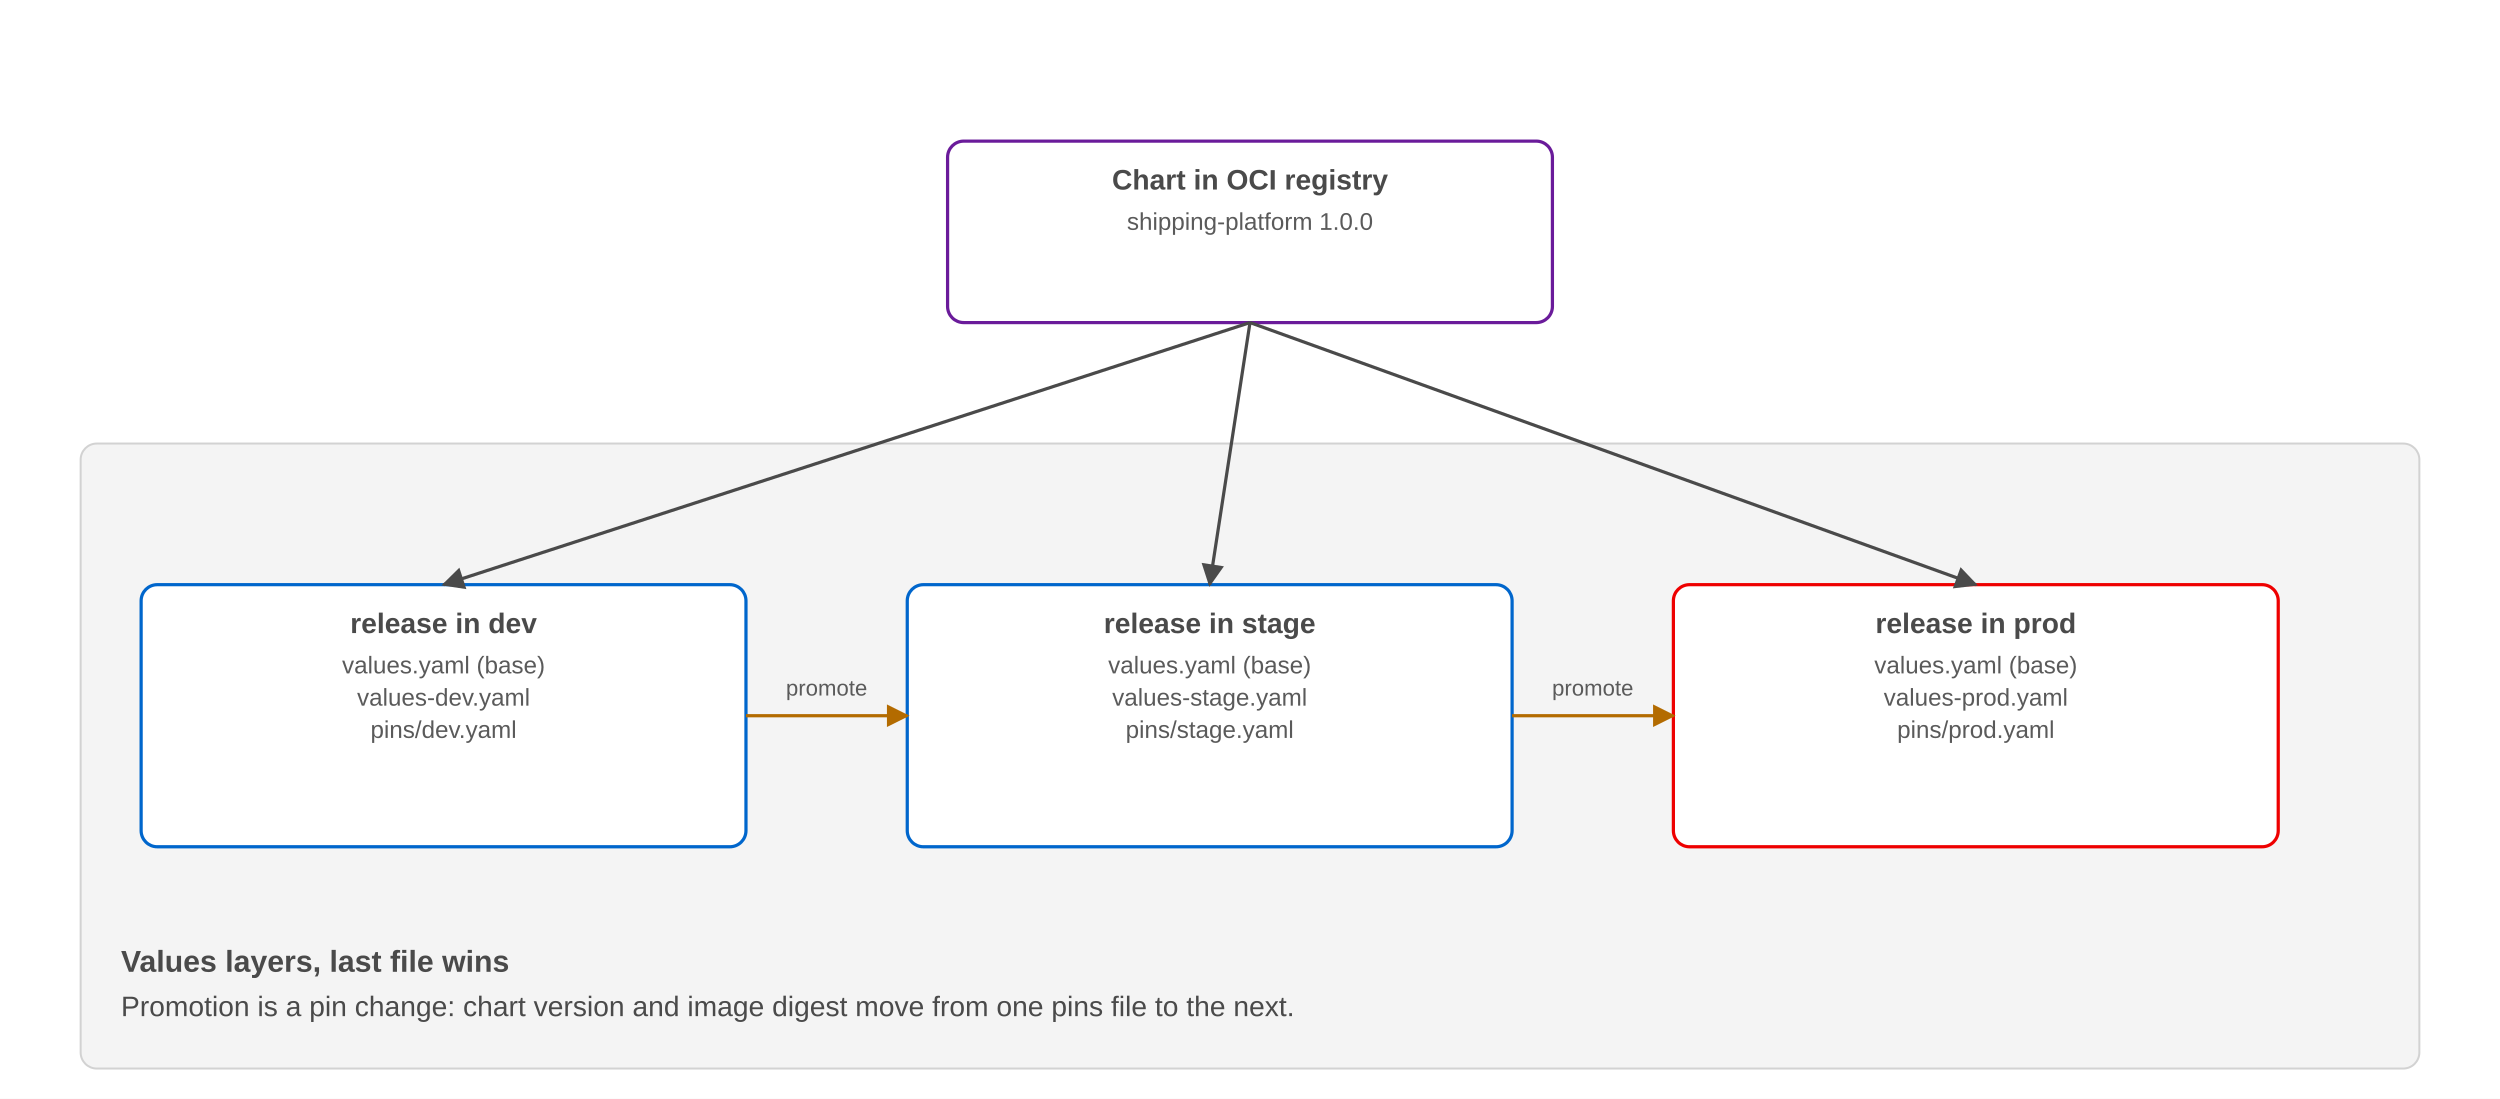
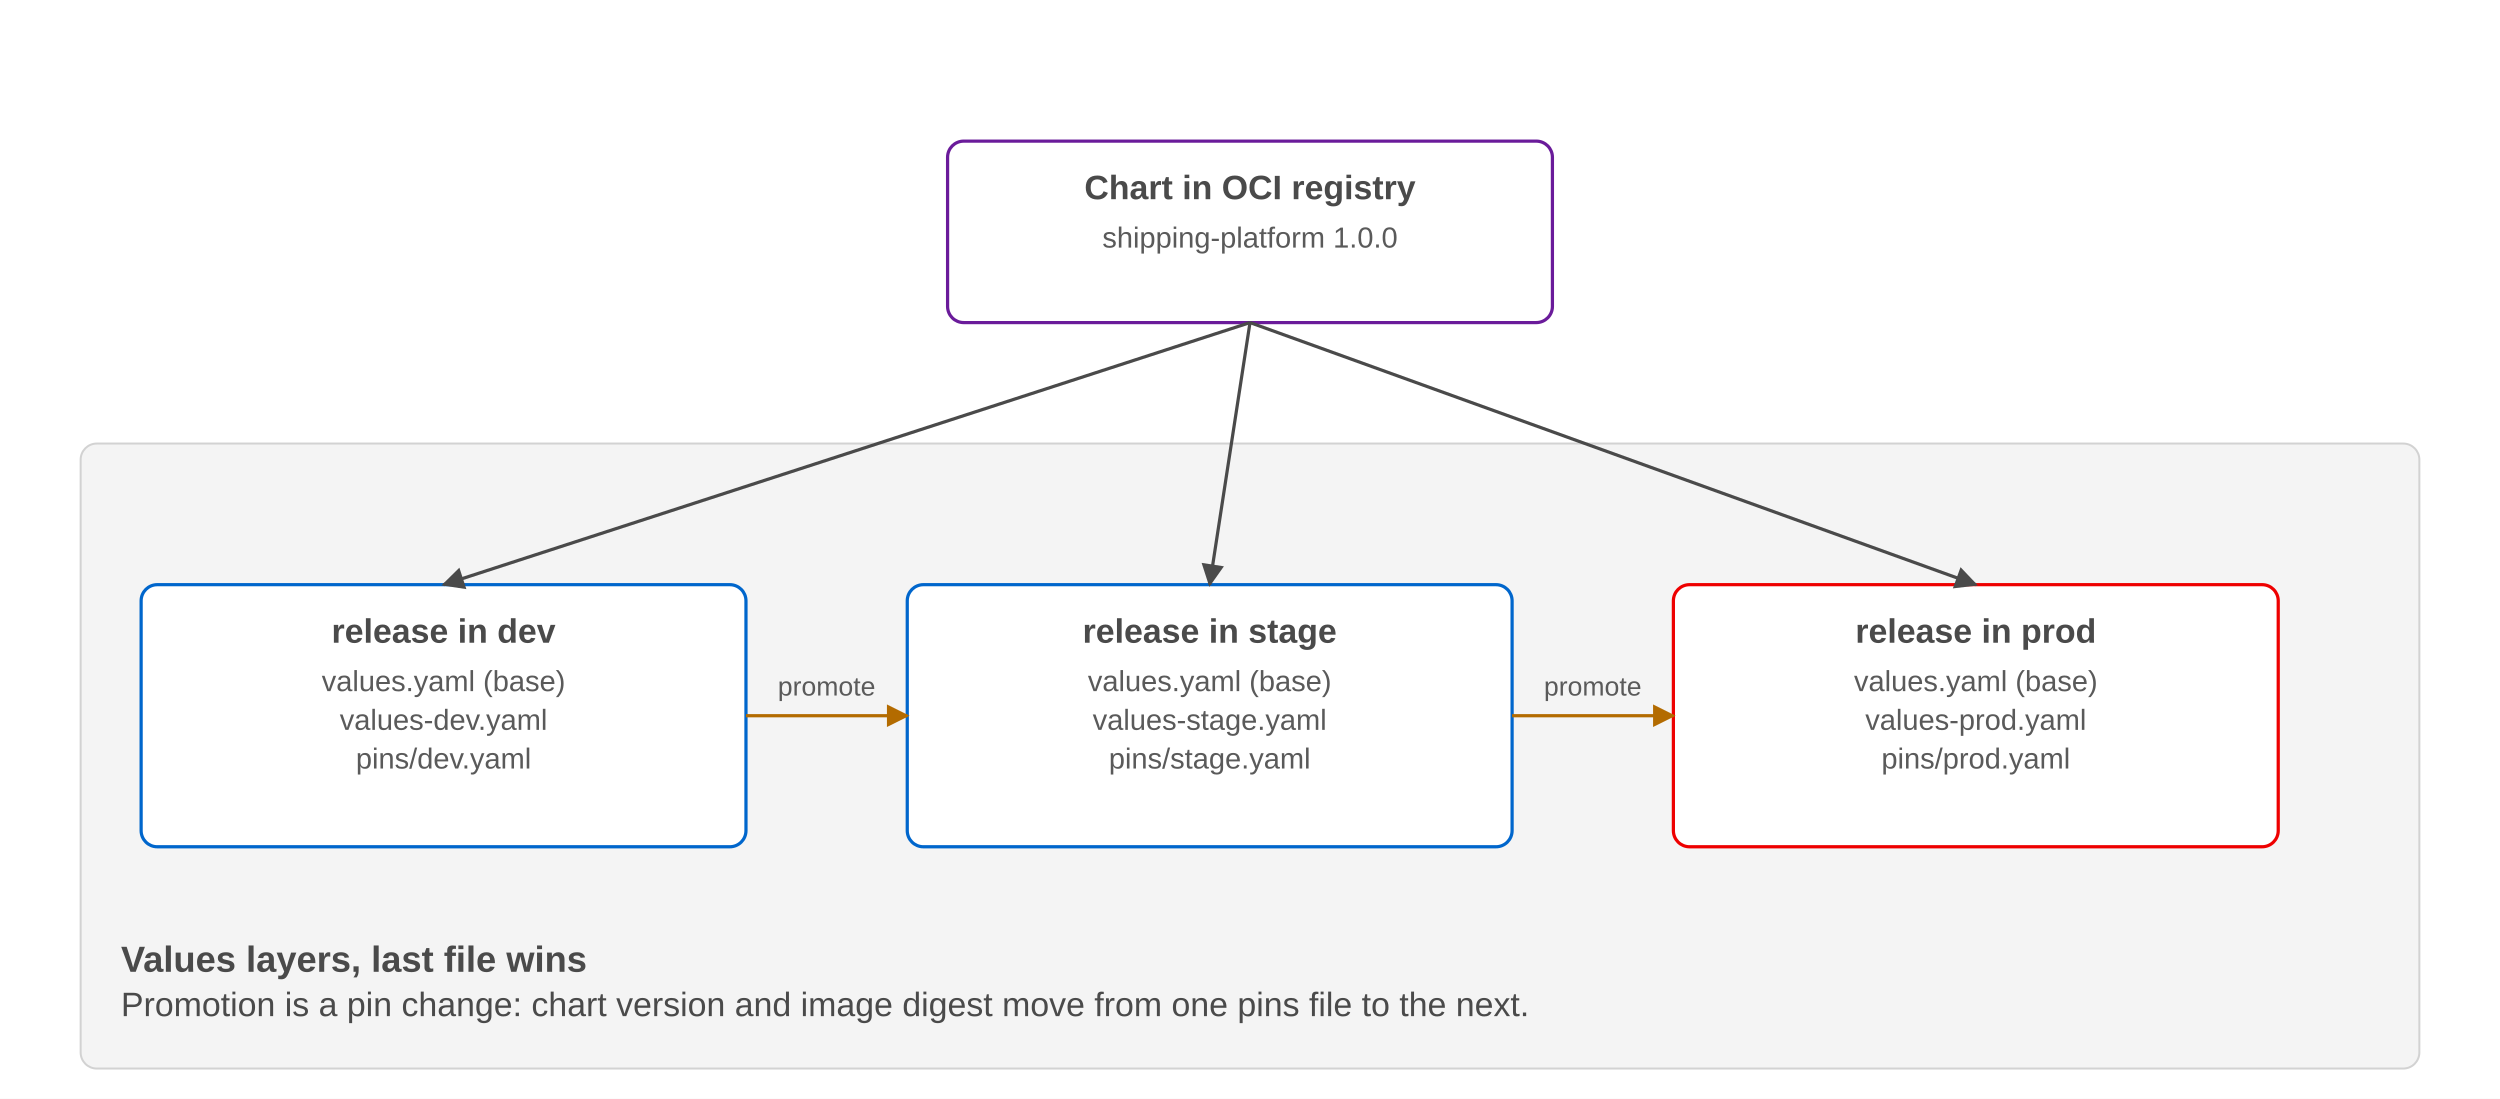
<svg xmlns="http://www.w3.org/2000/svg" viewBox="0 0 1240 545" width="1240" height="545">
  <defs>
    <marker id="_arrow_govern_0" viewBox="0 0 10 10" refX="9" refY="5" markerWidth="7" markerHeight="7" orient="auto-start-reverse">
      <path d="M 0 0 L 10 5 L 0 10 z" fill="#B36B00" />
    </marker>
    <marker id="_arrow_neutral_0" viewBox="0 0 10 10" refX="9" refY="5" markerWidth="7" markerHeight="7" orient="auto-start-reverse">
      <path d="M 0 0 L 10 5 L 0 10 z" fill="#4A4A4A" />
    </marker>
  </defs>
  <rect x="0" y="0" width="1240" height="545" fill="#FFFFFF" />
  <rect x="470" y="70" width="300" height="90" rx="8" ry="8" fill="#FFFFFF" stroke="#6A1B9A" stroke-width="1.6" />
-   <text x="620.0" y="94" font-family="Overpass, Red Hat Text, Arial, sans-serif" font-size="14" font-weight="600" fill="#4A4A4A" text-anchor="middle">Chart in OCI registry</text>
-   <text x="620.0" y="114" font-family="Red Hat Text, Arial, sans-serif" font-size="12" fill="#5A5A5A" text-anchor="middle">shipping-platform 1.0.0</text>
+   <text x="620.0" y="98.8" font-family="Overpass, Red Hat Text, Arial, sans-serif" font-size="16.8" font-weight="600" fill="#4A4A4A" text-anchor="middle">Chart in OCI registry</text>
+   <text x="620.0" y="122.8" font-family="Red Hat Text, Arial, sans-serif" font-size="14.4" fill="#5A5A5A" text-anchor="middle">shipping-platform 1.0.0</text>
  <rect x="40" y="220" width="1160" height="310" rx="8" ry="8" fill="#F4F4F4" stroke="#D2D2D2" stroke-width="1" />
-   <text x="60" y="482" font-family="Overpass, Red Hat Text, Arial, sans-serif" font-size="15" font-weight="bold" fill="#4A4A4A" text-anchor="start">Values layers, last file wins</text>
+   <text x="60" y="482" font-family="Overpass, Red Hat Text, Arial, sans-serif" font-size="18" font-weight="bold" fill="#4A4A4A" text-anchor="start">Values layers, last file wins</text>
  <rect x="70" y="290" width="300" height="130" rx="8" ry="8" fill="#FFFFFF" stroke="#0066CC" stroke-width="1.6" />
-   <text x="220.0" y="314" font-family="Overpass, Red Hat Text, Arial, sans-serif" font-size="14" font-weight="600" fill="#4A4A4A" text-anchor="middle">release in dev</text>
-   <text x="220.0" y="334" font-family="Red Hat Text, Arial, sans-serif" font-size="12" fill="#5A5A5A" text-anchor="middle">values.yaml (base)</text>
-   <text x="220.0" y="350" font-family="Red Hat Text, Arial, sans-serif" font-size="12" fill="#5A5A5A" text-anchor="middle">values-dev.yaml</text>
-   <text x="220.0" y="366" font-family="Red Hat Text, Arial, sans-serif" font-size="12" fill="#5A5A5A" text-anchor="middle">pins/dev.yaml</text>
+   <text x="220.0" y="318.8" font-family="Overpass, Red Hat Text, Arial, sans-serif" font-size="16.8" font-weight="600" fill="#4A4A4A" text-anchor="middle">release in dev</text>
+   <text x="220.0" y="342.8" font-family="Red Hat Text, Arial, sans-serif" font-size="14.4" fill="#5A5A5A" text-anchor="middle">values.yaml (base)</text>
+   <text x="220.0" y="362.0" font-family="Red Hat Text, Arial, sans-serif" font-size="14.4" fill="#5A5A5A" text-anchor="middle">values-dev.yaml</text>
+   <text x="220.0" y="381.2" font-family="Red Hat Text, Arial, sans-serif" font-size="14.4" fill="#5A5A5A" text-anchor="middle">pins/dev.yaml</text>
  <rect x="450" y="290" width="300" height="130" rx="8" ry="8" fill="#FFFFFF" stroke="#0066CC" stroke-width="1.6" />
-   <text x="600.0" y="314" font-family="Overpass, Red Hat Text, Arial, sans-serif" font-size="14" font-weight="600" fill="#4A4A4A" text-anchor="middle">release in stage</text>
-   <text x="600.0" y="334" font-family="Red Hat Text, Arial, sans-serif" font-size="12" fill="#5A5A5A" text-anchor="middle">values.yaml (base)</text>
-   <text x="600.0" y="350" font-family="Red Hat Text, Arial, sans-serif" font-size="12" fill="#5A5A5A" text-anchor="middle">values-stage.yaml</text>
-   <text x="600.0" y="366" font-family="Red Hat Text, Arial, sans-serif" font-size="12" fill="#5A5A5A" text-anchor="middle">pins/stage.yaml</text>
+   <text x="600.0" y="318.8" font-family="Overpass, Red Hat Text, Arial, sans-serif" font-size="16.8" font-weight="600" fill="#4A4A4A" text-anchor="middle">release in stage</text>
+   <text x="600.0" y="342.8" font-family="Red Hat Text, Arial, sans-serif" font-size="14.4" fill="#5A5A5A" text-anchor="middle">values.yaml (base)</text>
+   <text x="600.0" y="362.0" font-family="Red Hat Text, Arial, sans-serif" font-size="14.4" fill="#5A5A5A" text-anchor="middle">values-stage.yaml</text>
+   <text x="600.0" y="381.2" font-family="Red Hat Text, Arial, sans-serif" font-size="14.4" fill="#5A5A5A" text-anchor="middle">pins/stage.yaml</text>
  <rect x="830" y="290" width="300" height="130" rx="8" ry="8" fill="#FFFFFF" stroke="#EE0000" stroke-width="1.6" />
-   <text x="980.0" y="314" font-family="Overpass, Red Hat Text, Arial, sans-serif" font-size="14" font-weight="600" fill="#4A4A4A" text-anchor="middle">release in prod</text>
-   <text x="980.0" y="334" font-family="Red Hat Text, Arial, sans-serif" font-size="12" fill="#5A5A5A" text-anchor="middle">values.yaml (base)</text>
-   <text x="980.0" y="350" font-family="Red Hat Text, Arial, sans-serif" font-size="12" fill="#5A5A5A" text-anchor="middle">values-prod.yaml</text>
-   <text x="980.0" y="366" font-family="Red Hat Text, Arial, sans-serif" font-size="12" fill="#5A5A5A" text-anchor="middle">pins/prod.yaml</text>
+   <text x="980.0" y="318.8" font-family="Overpass, Red Hat Text, Arial, sans-serif" font-size="16.8" font-weight="600" fill="#4A4A4A" text-anchor="middle">release in prod</text>
+   <text x="980.0" y="342.8" font-family="Red Hat Text, Arial, sans-serif" font-size="14.4" fill="#5A5A5A" text-anchor="middle">values.yaml (base)</text>
+   <text x="980.0" y="362.0" font-family="Red Hat Text, Arial, sans-serif" font-size="14.4" fill="#5A5A5A" text-anchor="middle">values-prod.yaml</text>
+   <text x="980.0" y="381.2" font-family="Red Hat Text, Arial, sans-serif" font-size="14.4" fill="#5A5A5A" text-anchor="middle">pins/prod.yaml</text>
  <line x1="370" y1="355" x2="450" y2="355" stroke="#B36B00" stroke-width="1.6" marker-end="url(#_arrow_govern_0)" />
-   <text x="410.0" y="345.0" font-family="Red Hat Text, Arial, sans-serif" font-size="11" fill="#5A5A5A" text-anchor="middle">promote</text>
+   <text x="410.0" y="345.0" font-family="Red Hat Text, Arial, sans-serif" font-size="13.2" fill="#5A5A5A" text-anchor="middle">promote</text>
  <line x1="750" y1="355" x2="830" y2="355" stroke="#B36B00" stroke-width="1.6" marker-end="url(#_arrow_govern_0)" />
-   <text x="790.0" y="345.0" font-family="Red Hat Text, Arial, sans-serif" font-size="11" fill="#5A5A5A" text-anchor="middle">promote</text>
-   <text x="60" y="504" font-family="Overpass, Red Hat Text, Arial, sans-serif" font-size="14" font-weight="normal" fill="#4A4A4A" text-anchor="start">Promotion is a pin change: chart version and image digest move from one pins file to the next.</text>
+   <text x="790.0" y="345.0" font-family="Red Hat Text, Arial, sans-serif" font-size="13.2" fill="#5A5A5A" text-anchor="middle">promote</text>
+   <text x="60" y="504" font-family="Overpass, Red Hat Text, Arial, sans-serif" font-size="16.8" font-weight="normal" fill="#4A4A4A" text-anchor="start">Promotion is a pin change: chart version and image digest move from one pins file to the next.</text>
  <line x1="620" y1="160" x2="220" y2="290" stroke="#4A4A4A" stroke-width="1.6" marker-end="url(#_arrow_neutral_0)" />
  <line x1="620" y1="160" x2="600" y2="290" stroke="#4A4A4A" stroke-width="1.6" marker-end="url(#_arrow_neutral_0)" />
  <line x1="620" y1="160" x2="980" y2="290" stroke="#4A4A4A" stroke-width="1.6" marker-end="url(#_arrow_neutral_0)" />
</svg>
